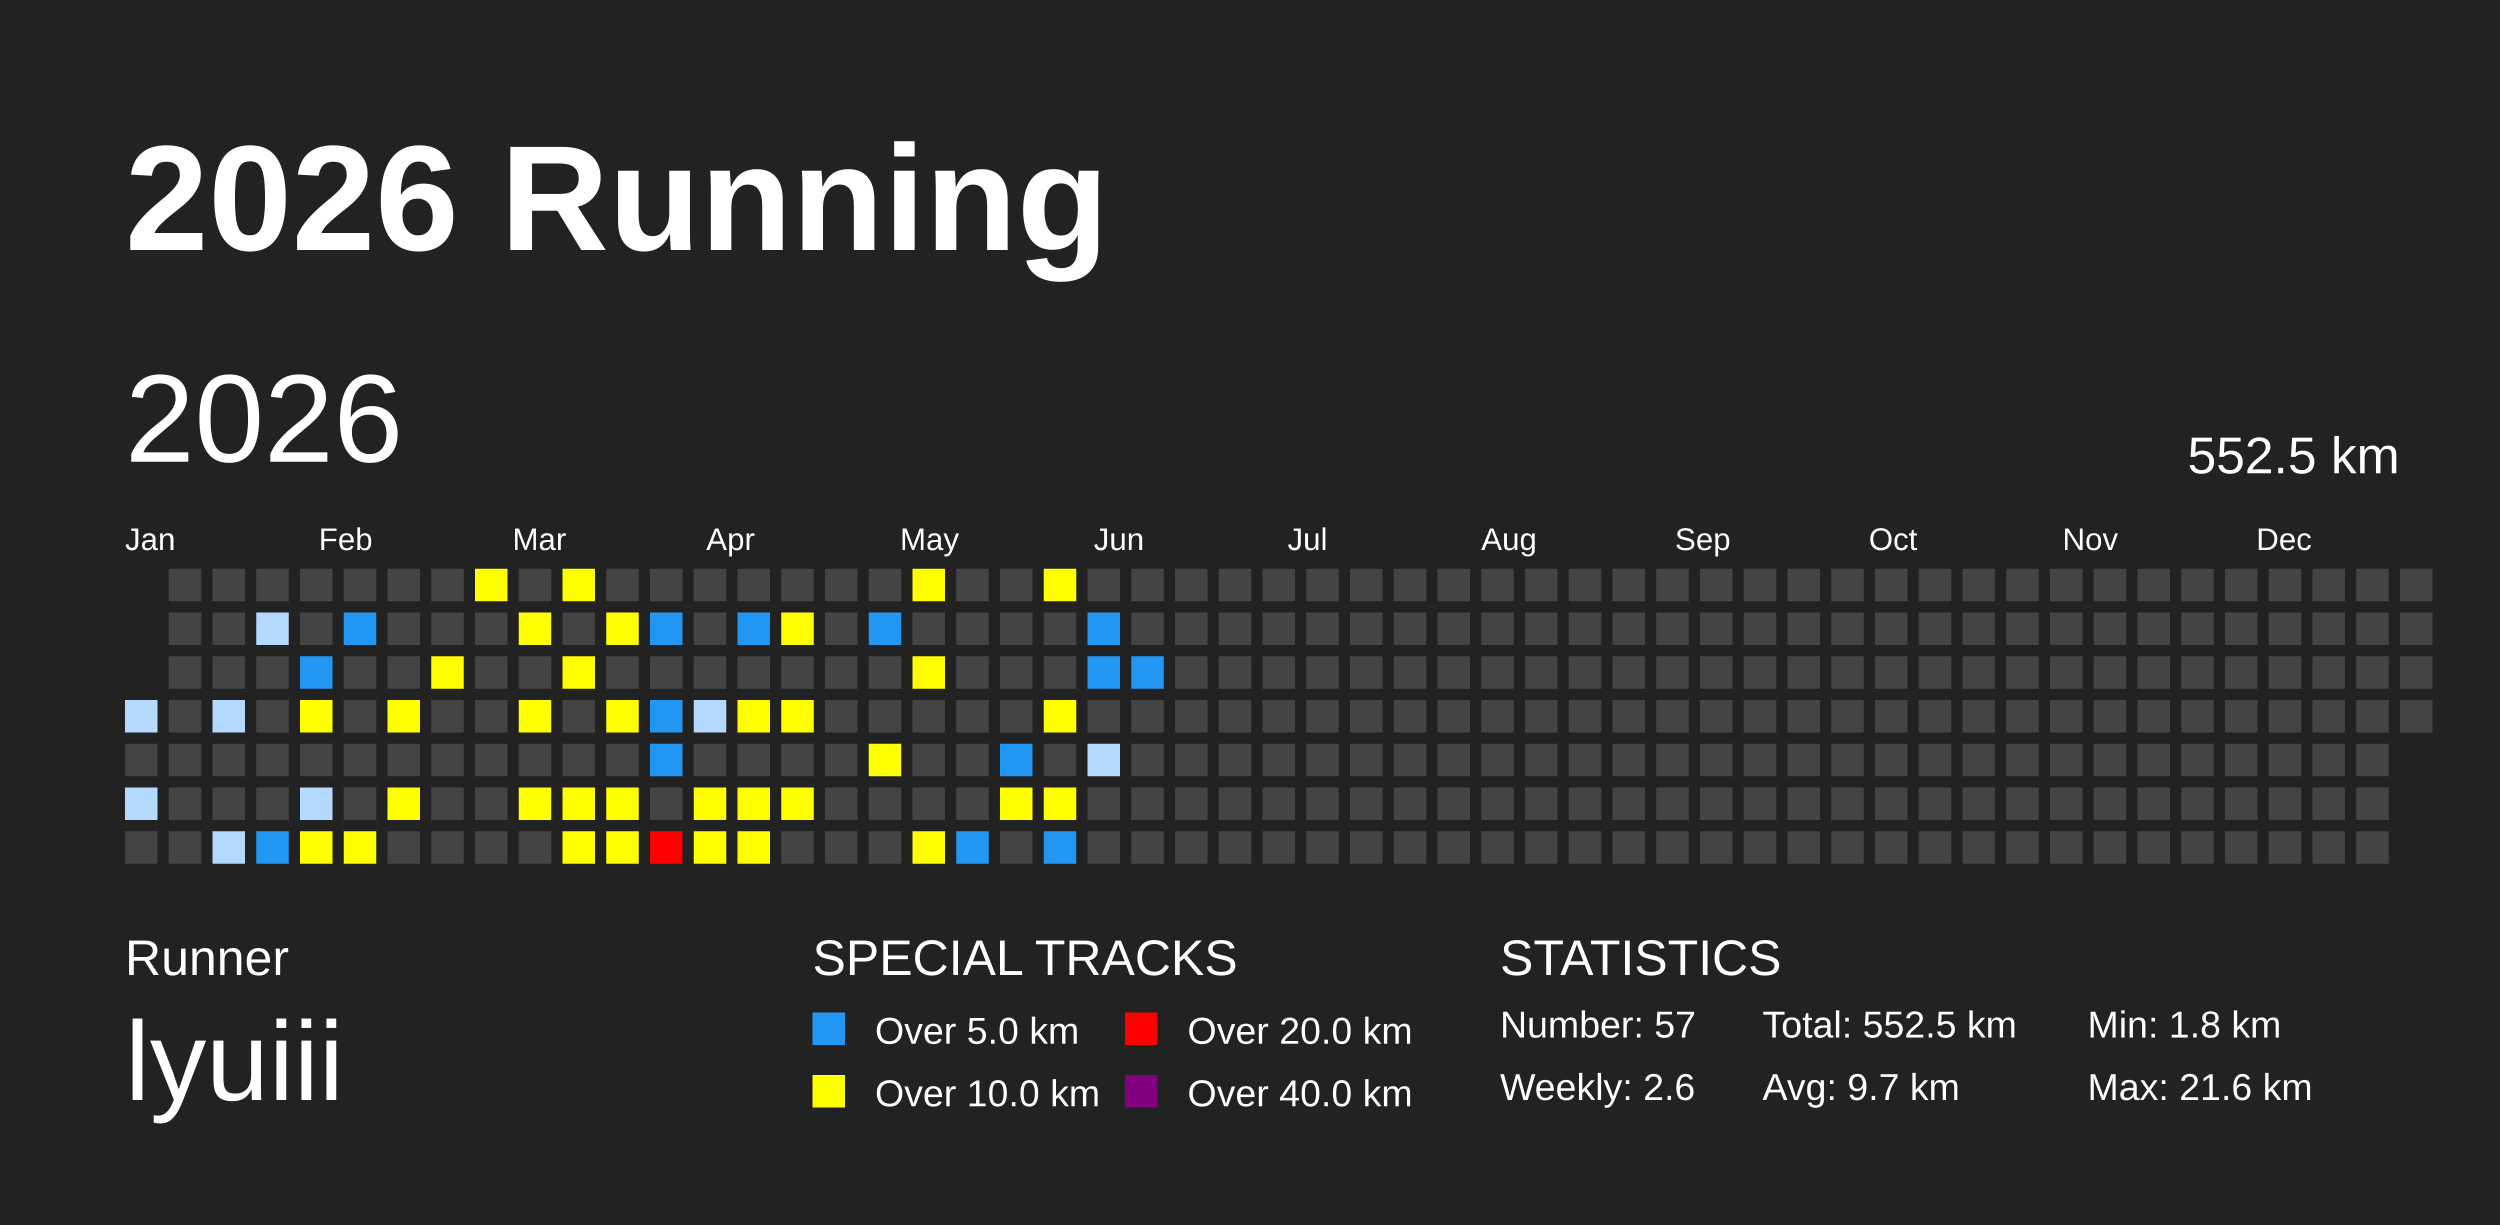
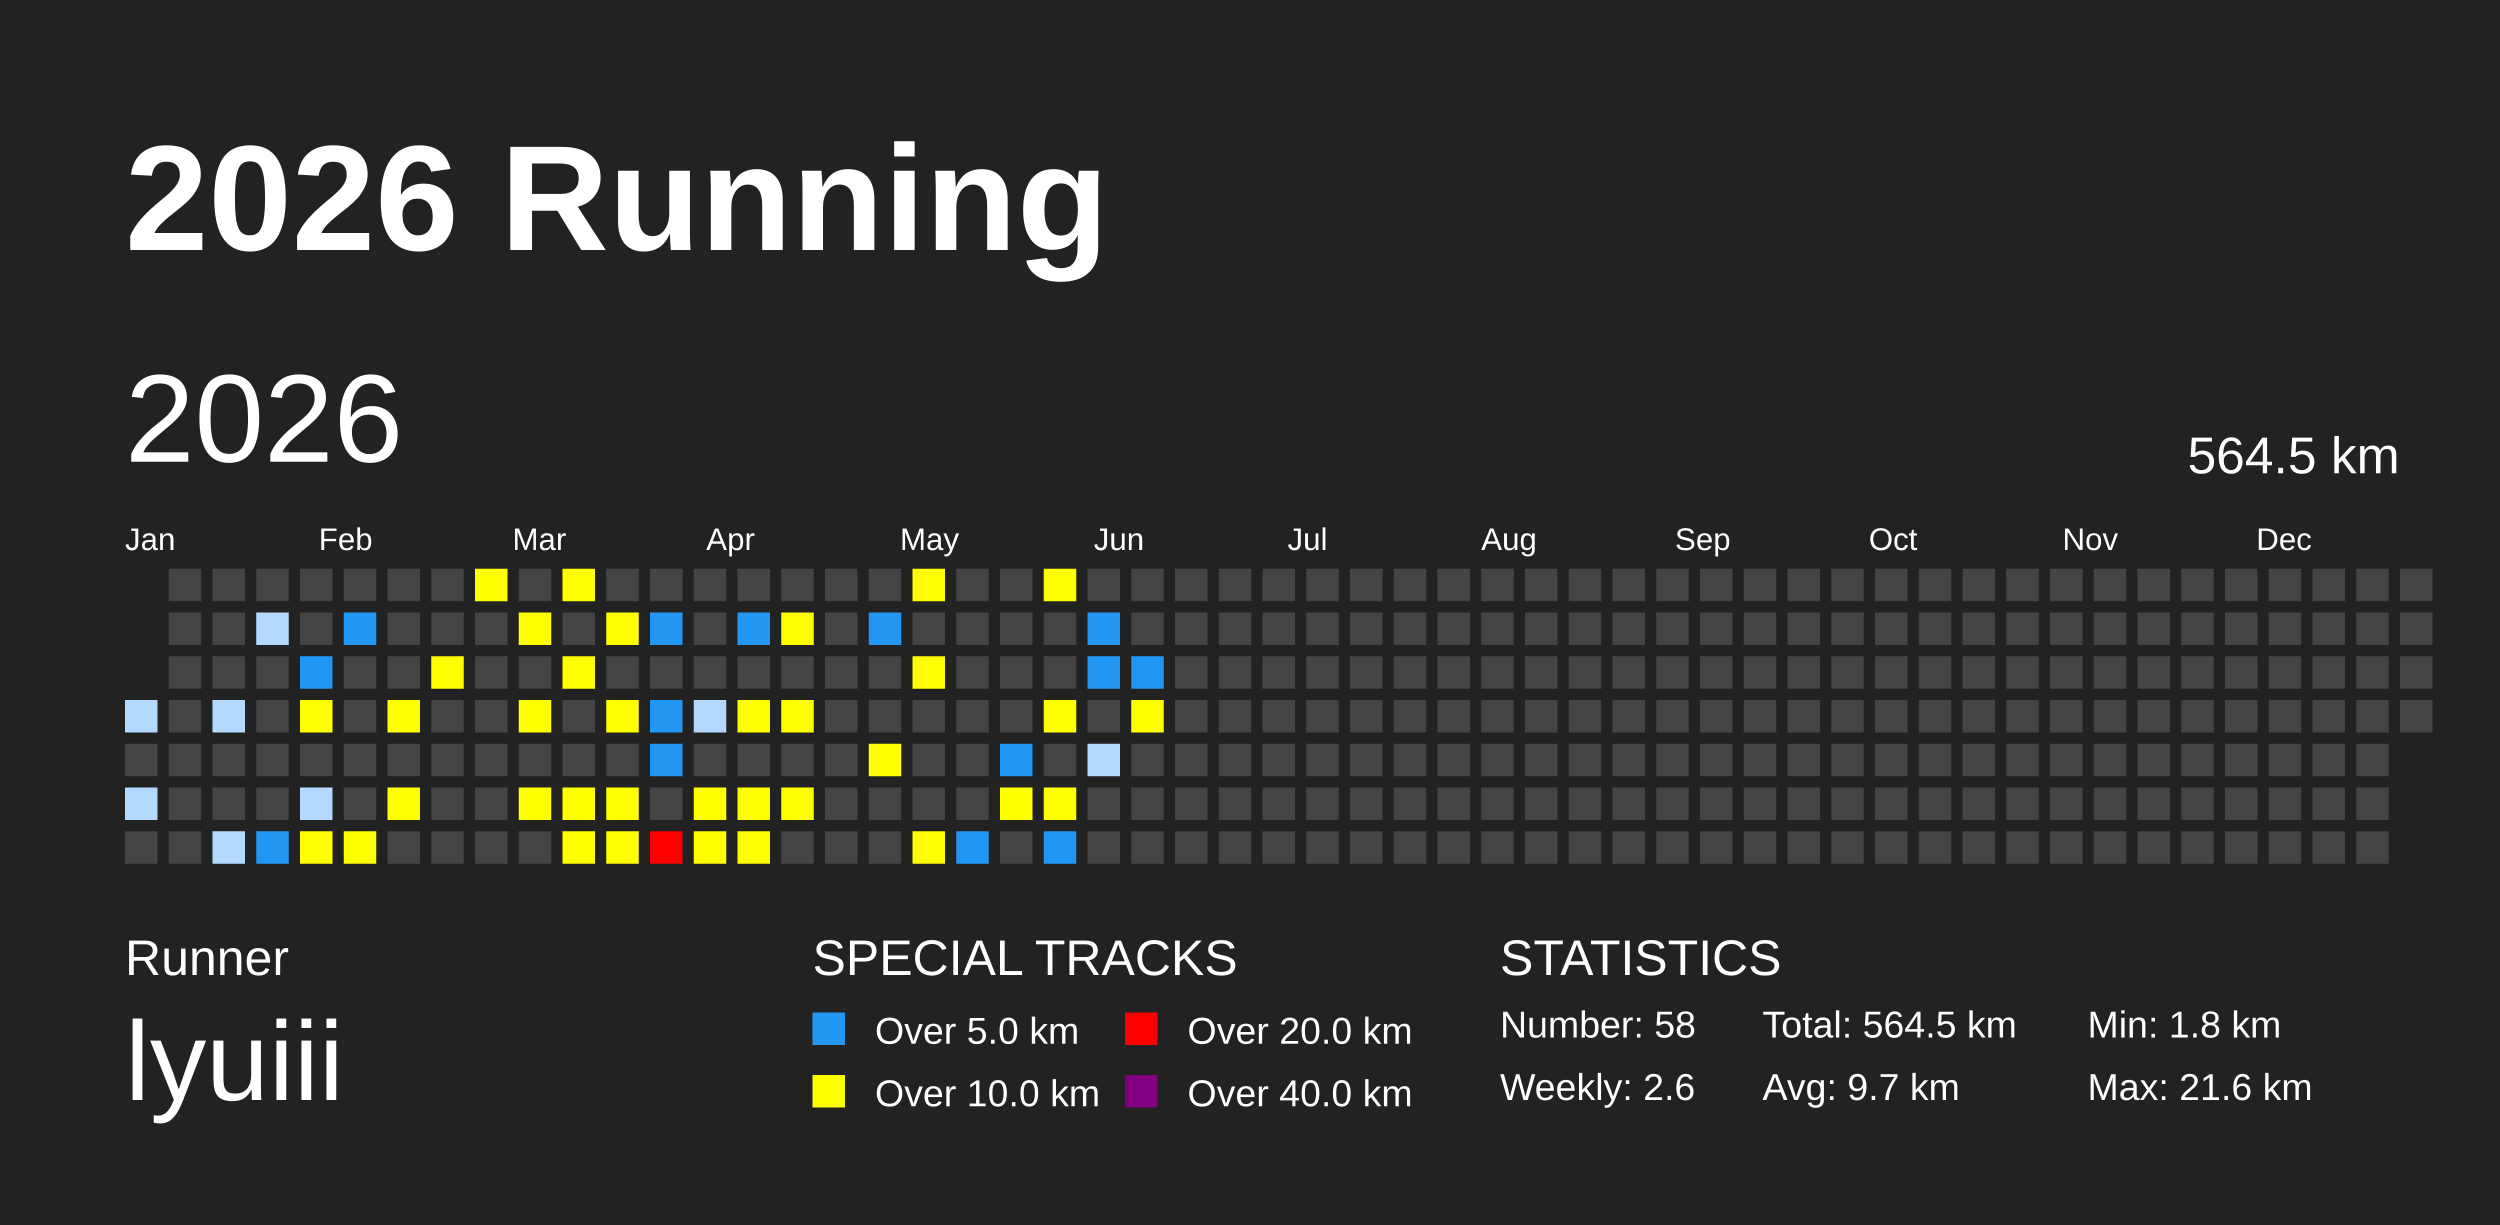
<svg xmlns="http://www.w3.org/2000/svg" baseProfile="full" height="98mm" version="1.1" viewBox="0,0,200,98" width="200mm">
  <defs />
  <rect fill="#222222" height="98" width="200" x="0" y="0" />
  <text fill="#FFFFFF" style="font-size:12px; font-family:Arial; font-weight:bold;" x="10" y="20">2026 Running</text>
  <text fill="#FFFFFF" style="font-size:4px; font-family:Arial" x="10" y="78">Runner</text>
  <text fill="#FFFFFF" style="font-size:9px; font-family:Arial" x="10" y="88">lyuiii</text>
  <text fill="#FFFFFF" style="font-size:4px; font-family:Arial" x="65" y="78">SPECIAL TRACKS</text>
  <rect fill="#2196F3" height="2.6" width="2.6" x="65" y="81" />
  <text fill="#FFFFFF" style="font-size:3px; font-family:Arial" x="70" y="83.5">Over 5.0 km</text>
  <rect fill="yellow" height="2.6" width="2.6" x="65" y="86" />
  <text fill="#FFFFFF" style="font-size:3px; font-family:Arial" x="70" y="88.5">Over 10.0 km</text>
  <rect fill="red" height="2.6" width="2.6" x="90" y="81" />
  <text fill="#FFFFFF" style="font-size:3px; font-family:Arial" x="95" y="83.5">Over 20.0 km</text>
  <rect fill="purple" height="2.6" width="2.6" x="90" y="86" />
  <text fill="#FFFFFF" style="font-size:3px; font-family:Arial" x="95" y="88.5">Over 40.0 km</text>
  <text fill="#FFFFFF" style="font-size:4px; font-family:Arial" x="120" y="78">STATISTICS</text>
-   <text fill="#FFFFFF" style="font-size:3px; font-family:Arial" x="120" y="83">Number: 57</text>
+   <text fill="#FFFFFF" style="font-size:3px; font-family:Arial" x="120" y="83">Number: 58</text>
  <text fill="#FFFFFF" style="font-size:3px; font-family:Arial" x="120" y="88">Weekly: 2.6</text>
-   <text fill="#FFFFFF" style="font-size:3px; font-family:Arial" x="141" y="83">Total: 552.5 km</text>
+   <text fill="#FFFFFF" style="font-size:3px; font-family:Arial" x="141" y="83">Total: 564.5 km</text>
  <text fill="#FFFFFF" style="font-size:3px; font-family:Arial" x="141" y="88">Avg: 9.7 km</text>
  <text fill="#FFFFFF" style="font-size:3px; font-family:Arial" x="167" y="83">Min: 1.8 km</text>
  <text fill="#FFFFFF" style="font-size:3px; font-family:Arial" x="167" y="88">Max: 21.6 km</text>
  <text dominant-baseline="hanging" fill="#FFFFFF" style="font-size:10.0px; font-family:Arial;" x="10" y="30">2026</text>
-   <text dominant-baseline="hanging" fill="#FFFFFF" style="font-size:4.125px; font-family:Arial;" x="175" y="35">552.5 km</text>
+   <text dominant-baseline="hanging" fill="#FFFFFF" style="font-size:4.125px; font-family:Arial;" x="175" y="35">564.5 km</text>
  <text fill="#FFFFFF" style="font-size:2.5px; font-family:Arial" x="10.0" y="44">Jan</text>
  <text fill="#FFFFFF" style="font-size:2.5px; font-family:Arial" x="25.5" y="44">Feb</text>
  <text fill="#FFFFFF" style="font-size:2.5px; font-family:Arial" x="41.0" y="44">Mar</text>
  <text fill="#FFFFFF" style="font-size:2.5px; font-family:Arial" x="56.5" y="44">Apr</text>
  <text fill="#FFFFFF" style="font-size:2.5px; font-family:Arial" x="72.0" y="44">May</text>
  <text fill="#FFFFFF" style="font-size:2.5px; font-family:Arial" x="87.5" y="44">Jun</text>
  <text fill="#FFFFFF" style="font-size:2.5px; font-family:Arial" x="103.0" y="44">Jul</text>
  <text fill="#FFFFFF" style="font-size:2.5px; font-family:Arial" x="118.5" y="44">Aug</text>
  <text fill="#FFFFFF" style="font-size:2.5px; font-family:Arial" x="134.0" y="44">Sep</text>
  <text fill="#FFFFFF" style="font-size:2.5px; font-family:Arial" x="149.5" y="44">Oct</text>
  <text fill="#FFFFFF" style="font-size:2.5px; font-family:Arial" x="165.0" y="44">Nov</text>
  <text fill="#FFFFFF" style="font-size:2.5px; font-family:Arial" x="180.5" y="44">Dec</text>
  <rect fill="#b3d9ff" height="2.6" width="2.6" x="10.0" y="56.0" />
  <rect fill="#444444" height="2.6" width="2.6" x="10.0" y="59.5" />
  <rect fill="#b3d9ff" height="2.6" width="2.6" x="10.0" y="63.0" />
  <rect fill="#444444" height="2.6" width="2.6" x="10.0" y="66.5" />
  <rect fill="#444444" height="2.6" width="2.6" x="13.5" y="45.5" />
  <rect fill="#444444" height="2.6" width="2.6" x="13.5" y="49.0" />
  <rect fill="#444444" height="2.6" width="2.6" x="13.5" y="52.5" />
  <rect fill="#444444" height="2.6" width="2.6" x="13.5" y="56.0" />
  <rect fill="#444444" height="2.6" width="2.6" x="13.5" y="59.5" />
  <rect fill="#444444" height="2.6" width="2.6" x="13.5" y="63.0" />
  <rect fill="#444444" height="2.6" width="2.6" x="13.5" y="66.5" />
  <rect fill="#444444" height="2.6" width="2.6" x="17.0" y="45.5" />
  <rect fill="#444444" height="2.6" width="2.6" x="17.0" y="49.0" />
  <rect fill="#444444" height="2.6" width="2.6" x="17.0" y="52.5" />
  <rect fill="#b3d9ff" height="2.6" width="2.6" x="17.0" y="56.0" />
  <rect fill="#444444" height="2.6" width="2.6" x="17.0" y="59.5" />
  <rect fill="#444444" height="2.6" width="2.6" x="17.0" y="63.0" />
  <rect fill="#b3d9ff" height="2.6" width="2.6" x="17.0" y="66.5" />
  <rect fill="#444444" height="2.6" width="2.6" x="20.5" y="45.5" />
  <rect fill="#b3d9ff" height="2.6" width="2.6" x="20.5" y="49.0" />
  <rect fill="#444444" height="2.6" width="2.6" x="20.5" y="52.5" />
  <rect fill="#444444" height="2.6" width="2.6" x="20.5" y="56.0" />
  <rect fill="#444444" height="2.6" width="2.6" x="20.5" y="59.5" />
  <rect fill="#444444" height="2.6" width="2.6" x="20.5" y="63.0" />
  <rect fill="#2196F3" height="2.6" width="2.6" x="20.5" y="66.5" />
  <rect fill="#444444" height="2.6" width="2.6" x="24.0" y="45.5" />
  <rect fill="#444444" height="2.6" width="2.6" x="24.0" y="49.0" />
  <rect fill="#2196F3" height="2.6" width="2.6" x="24.0" y="52.5" />
  <rect fill="yellow" height="2.6" width="2.6" x="24.0" y="56.0" />
  <rect fill="#444444" height="2.6" width="2.6" x="24.0" y="59.5" />
  <rect fill="#b3d9ff" height="2.6" width="2.6" x="24.0" y="63.0" />
  <rect fill="yellow" height="2.6" width="2.6" x="24.0" y="66.5" />
  <rect fill="#444444" height="2.6" width="2.6" x="27.5" y="45.5" />
  <rect fill="#2196F3" height="2.6" width="2.6" x="27.5" y="49.0" />
  <rect fill="#444444" height="2.6" width="2.6" x="27.5" y="52.5" />
  <rect fill="#444444" height="2.6" width="2.6" x="27.5" y="56.0" />
  <rect fill="#444444" height="2.6" width="2.6" x="27.5" y="59.5" />
  <rect fill="#444444" height="2.6" width="2.6" x="27.5" y="63.0" />
  <rect fill="yellow" height="2.6" width="2.6" x="27.5" y="66.5" />
  <rect fill="#444444" height="2.6" width="2.6" x="31.0" y="45.5" />
  <rect fill="#444444" height="2.6" width="2.6" x="31.0" y="49.0" />
  <rect fill="#444444" height="2.6" width="2.6" x="31.0" y="52.5" />
  <rect fill="yellow" height="2.6" width="2.6" x="31.0" y="56.0" />
  <rect fill="#444444" height="2.6" width="2.6" x="31.0" y="59.5" />
  <rect fill="yellow" height="2.6" width="2.6" x="31.0" y="63.0" />
  <rect fill="#444444" height="2.6" width="2.6" x="31.0" y="66.5" />
  <rect fill="#444444" height="2.6" width="2.6" x="34.5" y="45.5" />
  <rect fill="#444444" height="2.6" width="2.6" x="34.5" y="49.0" />
  <rect fill="yellow" height="2.6" width="2.6" x="34.5" y="52.5" />
  <rect fill="#444444" height="2.6" width="2.6" x="34.5" y="56.0" />
  <rect fill="#444444" height="2.6" width="2.6" x="34.5" y="59.5" />
  <rect fill="#444444" height="2.6" width="2.6" x="34.5" y="63.0" />
  <rect fill="#444444" height="2.6" width="2.6" x="34.5" y="66.5" />
  <rect fill="yellow" height="2.6" width="2.6" x="38.0" y="45.5" />
  <rect fill="#444444" height="2.6" width="2.6" x="38.0" y="49.0" />
  <rect fill="#444444" height="2.6" width="2.6" x="38.0" y="52.5" />
  <rect fill="#444444" height="2.6" width="2.6" x="38.0" y="56.0" />
  <rect fill="#444444" height="2.6" width="2.6" x="38.0" y="59.5" />
  <rect fill="#444444" height="2.6" width="2.6" x="38.0" y="63.0" />
  <rect fill="#444444" height="2.6" width="2.6" x="38.0" y="66.5" />
  <rect fill="#444444" height="2.6" width="2.6" x="41.5" y="45.5" />
  <rect fill="yellow" height="2.6" width="2.6" x="41.5" y="49.0" />
  <rect fill="#444444" height="2.6" width="2.6" x="41.5" y="52.5" />
  <rect fill="yellow" height="2.6" width="2.6" x="41.5" y="56.0" />
  <rect fill="#444444" height="2.6" width="2.6" x="41.5" y="59.5" />
  <rect fill="yellow" height="2.6" width="2.6" x="41.5" y="63.0" />
  <rect fill="#444444" height="2.6" width="2.6" x="41.5" y="66.5" />
  <rect fill="yellow" height="2.6" width="2.6" x="45.0" y="45.5" />
  <rect fill="#444444" height="2.6" width="2.6" x="45.0" y="49.0" />
  <rect fill="yellow" height="2.6" width="2.6" x="45.0" y="52.5" />
  <rect fill="#444444" height="2.6" width="2.6" x="45.0" y="56.0" />
  <rect fill="#444444" height="2.6" width="2.6" x="45.0" y="59.5" />
  <rect fill="yellow" height="2.6" width="2.6" x="45.0" y="63.0" />
  <rect fill="yellow" height="2.6" width="2.6" x="45.0" y="66.5" />
  <rect fill="#444444" height="2.6" width="2.6" x="48.5" y="45.5" />
  <rect fill="yellow" height="2.6" width="2.6" x="48.5" y="49.0" />
  <rect fill="#444444" height="2.6" width="2.6" x="48.5" y="52.5" />
  <rect fill="yellow" height="2.6" width="2.6" x="48.5" y="56.0" />
  <rect fill="#444444" height="2.6" width="2.6" x="48.5" y="59.5" />
  <rect fill="yellow" height="2.6" width="2.6" x="48.5" y="63.0" />
  <rect fill="yellow" height="2.6" width="2.6" x="48.5" y="66.5" />
  <rect fill="#444444" height="2.6" width="2.6" x="52.0" y="45.5" />
  <rect fill="#2196F3" height="2.6" width="2.6" x="52.0" y="49.0" />
  <rect fill="#444444" height="2.6" width="2.6" x="52.0" y="52.5" />
  <rect fill="#2196F3" height="2.6" width="2.6" x="52.0" y="56.0" />
  <rect fill="#2196F3" height="2.6" width="2.6" x="52.0" y="59.5" />
  <rect fill="#444444" height="2.6" width="2.6" x="52.0" y="63.0" />
  <rect fill="red" height="2.6" width="2.6" x="52.0" y="66.5" />
  <rect fill="#444444" height="2.6" width="2.6" x="55.5" y="45.5" />
  <rect fill="#444444" height="2.6" width="2.6" x="55.5" y="49.0" />
  <rect fill="#444444" height="2.6" width="2.6" x="55.5" y="52.5" />
  <rect fill="#b3d9ff" height="2.6" width="2.6" x="55.5" y="56.0" />
  <rect fill="#444444" height="2.6" width="2.6" x="55.5" y="59.5" />
  <rect fill="yellow" height="2.6" width="2.6" x="55.5" y="63.0" />
  <rect fill="yellow" height="2.6" width="2.6" x="55.5" y="66.5" />
  <rect fill="#444444" height="2.6" width="2.6" x="59.0" y="45.5" />
  <rect fill="#2196F3" height="2.6" width="2.6" x="59.0" y="49.0" />
  <rect fill="#444444" height="2.6" width="2.6" x="59.0" y="52.5" />
  <rect fill="yellow" height="2.6" width="2.6" x="59.0" y="56.0" />
  <rect fill="#444444" height="2.6" width="2.6" x="59.0" y="59.5" />
  <rect fill="yellow" height="2.6" width="2.6" x="59.0" y="63.0" />
  <rect fill="yellow" height="2.6" width="2.6" x="59.0" y="66.5" />
  <rect fill="#444444" height="2.6" width="2.6" x="62.5" y="45.5" />
  <rect fill="yellow" height="2.6" width="2.6" x="62.5" y="49.0" />
  <rect fill="#444444" height="2.6" width="2.6" x="62.5" y="52.5" />
  <rect fill="yellow" height="2.6" width="2.6" x="62.5" y="56.0" />
  <rect fill="#444444" height="2.6" width="2.6" x="62.5" y="59.5" />
  <rect fill="yellow" height="2.6" width="2.6" x="62.5" y="63.0" />
  <rect fill="#444444" height="2.6" width="2.6" x="62.5" y="66.5" />
  <rect fill="#444444" height="2.6" width="2.6" x="66.0" y="45.5" />
  <rect fill="#444444" height="2.6" width="2.6" x="66.0" y="49.0" />
  <rect fill="#444444" height="2.6" width="2.6" x="66.0" y="52.5" />
  <rect fill="#444444" height="2.6" width="2.6" x="66.0" y="56.0" />
  <rect fill="#444444" height="2.6" width="2.6" x="66.0" y="59.5" />
  <rect fill="#444444" height="2.6" width="2.6" x="66.0" y="63.0" />
  <rect fill="#444444" height="2.6" width="2.6" x="66.0" y="66.5" />
  <rect fill="#444444" height="2.6" width="2.6" x="69.5" y="45.5" />
  <rect fill="#2196F3" height="2.6" width="2.6" x="69.5" y="49.0" />
  <rect fill="#444444" height="2.6" width="2.6" x="69.5" y="52.5" />
  <rect fill="#444444" height="2.6" width="2.6" x="69.5" y="56.0" />
  <rect fill="yellow" height="2.6" width="2.6" x="69.5" y="59.5" />
  <rect fill="#444444" height="2.6" width="2.6" x="69.5" y="63.0" />
  <rect fill="#444444" height="2.6" width="2.6" x="69.5" y="66.5" />
  <rect fill="yellow" height="2.6" width="2.6" x="73.0" y="45.5" />
  <rect fill="#444444" height="2.6" width="2.6" x="73.0" y="49.0" />
  <rect fill="yellow" height="2.6" width="2.6" x="73.0" y="52.5" />
  <rect fill="#444444" height="2.6" width="2.6" x="73.0" y="56.0" />
  <rect fill="#444444" height="2.6" width="2.6" x="73.0" y="59.5" />
  <rect fill="#444444" height="2.6" width="2.6" x="73.0" y="63.0" />
  <rect fill="yellow" height="2.6" width="2.6" x="73.0" y="66.5" />
  <rect fill="#444444" height="2.6" width="2.6" x="76.5" y="45.5" />
  <rect fill="#444444" height="2.6" width="2.6" x="76.5" y="49.0" />
  <rect fill="#444444" height="2.6" width="2.6" x="76.5" y="52.5" />
  <rect fill="#444444" height="2.6" width="2.6" x="76.5" y="56.0" />
  <rect fill="#444444" height="2.6" width="2.6" x="76.5" y="59.5" />
  <rect fill="#444444" height="2.6" width="2.6" x="76.5" y="63.0" />
  <rect fill="#2196F3" height="2.6" width="2.6" x="76.5" y="66.5" />
  <rect fill="#444444" height="2.6" width="2.6" x="80.0" y="45.5" />
  <rect fill="#444444" height="2.6" width="2.6" x="80.0" y="49.0" />
  <rect fill="#444444" height="2.6" width="2.6" x="80.0" y="52.5" />
  <rect fill="#444444" height="2.6" width="2.6" x="80.0" y="56.0" />
  <rect fill="#2196F3" height="2.6" width="2.6" x="80.0" y="59.5" />
  <rect fill="yellow" height="2.6" width="2.6" x="80.0" y="63.0" />
  <rect fill="#444444" height="2.6" width="2.6" x="80.0" y="66.5" />
  <rect fill="yellow" height="2.6" width="2.6" x="83.5" y="45.5" />
  <rect fill="#444444" height="2.6" width="2.6" x="83.5" y="49.0" />
  <rect fill="#444444" height="2.6" width="2.6" x="83.5" y="52.5" />
  <rect fill="yellow" height="2.6" width="2.6" x="83.5" y="56.0" />
  <rect fill="#444444" height="2.6" width="2.6" x="83.5" y="59.5" />
  <rect fill="yellow" height="2.6" width="2.6" x="83.5" y="63.0" />
  <rect fill="#2196F3" height="2.6" width="2.6" x="83.5" y="66.5" />
  <rect fill="#444444" height="2.6" width="2.6" x="87.0" y="45.5" />
  <rect fill="#2196F3" height="2.6" width="2.6" x="87.0" y="49.0" />
  <rect fill="#2196F3" height="2.6" width="2.6" x="87.0" y="52.5" />
  <rect fill="#444444" height="2.6" width="2.6" x="87.0" y="56.0" />
  <rect fill="#b3d9ff" height="2.6" width="2.6" x="87.0" y="59.5" />
  <rect fill="#444444" height="2.6" width="2.6" x="87.0" y="63.0" />
  <rect fill="#444444" height="2.6" width="2.6" x="87.0" y="66.5" />
  <rect fill="#444444" height="2.6" width="2.6" x="90.5" y="45.5" />
  <rect fill="#444444" height="2.6" width="2.6" x="90.5" y="49.0" />
  <rect fill="#2196F3" height="2.6" width="2.6" x="90.5" y="52.5" />
-   <rect fill="#444444" height="2.6" width="2.6" x="90.5" y="56.0" />
+   <rect fill="yellow" height="2.6" width="2.6" x="90.5" y="56.0" />
  <rect fill="#444444" height="2.6" width="2.6" x="90.5" y="59.5" />
  <rect fill="#444444" height="2.6" width="2.6" x="90.5" y="63.0" />
  <rect fill="#444444" height="2.6" width="2.6" x="90.5" y="66.5" />
  <rect fill="#444444" height="2.6" width="2.6" x="94.0" y="45.5" />
  <rect fill="#444444" height="2.6" width="2.6" x="94.0" y="49.0" />
  <rect fill="#444444" height="2.6" width="2.6" x="94.0" y="52.5" />
  <rect fill="#444444" height="2.6" width="2.6" x="94.0" y="56.0" />
  <rect fill="#444444" height="2.6" width="2.6" x="94.0" y="59.5" />
  <rect fill="#444444" height="2.6" width="2.6" x="94.0" y="63.0" />
  <rect fill="#444444" height="2.6" width="2.6" x="94.0" y="66.5" />
  <rect fill="#444444" height="2.6" width="2.6" x="97.5" y="45.5" />
  <rect fill="#444444" height="2.6" width="2.6" x="97.5" y="49.0" />
  <rect fill="#444444" height="2.6" width="2.6" x="97.5" y="52.5" />
  <rect fill="#444444" height="2.6" width="2.6" x="97.5" y="56.0" />
  <rect fill="#444444" height="2.6" width="2.6" x="97.5" y="59.5" />
  <rect fill="#444444" height="2.6" width="2.6" x="97.5" y="63.0" />
  <rect fill="#444444" height="2.6" width="2.6" x="97.5" y="66.5" />
  <rect fill="#444444" height="2.6" width="2.6" x="101.0" y="45.5" />
  <rect fill="#444444" height="2.6" width="2.6" x="101.0" y="49.0" />
  <rect fill="#444444" height="2.6" width="2.6" x="101.0" y="52.5" />
  <rect fill="#444444" height="2.6" width="2.6" x="101.0" y="56.0" />
  <rect fill="#444444" height="2.6" width="2.6" x="101.0" y="59.5" />
  <rect fill="#444444" height="2.6" width="2.6" x="101.0" y="63.0" />
  <rect fill="#444444" height="2.6" width="2.6" x="101.0" y="66.5" />
  <rect fill="#444444" height="2.6" width="2.6" x="104.5" y="45.5" />
  <rect fill="#444444" height="2.6" width="2.6" x="104.5" y="49.0" />
  <rect fill="#444444" height="2.6" width="2.6" x="104.5" y="52.5" />
  <rect fill="#444444" height="2.6" width="2.6" x="104.5" y="56.0" />
  <rect fill="#444444" height="2.6" width="2.6" x="104.5" y="59.5" />
  <rect fill="#444444" height="2.6" width="2.6" x="104.5" y="63.0" />
  <rect fill="#444444" height="2.6" width="2.6" x="104.5" y="66.5" />
  <rect fill="#444444" height="2.6" width="2.6" x="108.0" y="45.5" />
  <rect fill="#444444" height="2.6" width="2.6" x="108.0" y="49.0" />
  <rect fill="#444444" height="2.6" width="2.6" x="108.0" y="52.5" />
  <rect fill="#444444" height="2.6" width="2.6" x="108.0" y="56.0" />
  <rect fill="#444444" height="2.6" width="2.6" x="108.0" y="59.5" />
  <rect fill="#444444" height="2.6" width="2.6" x="108.0" y="63.0" />
  <rect fill="#444444" height="2.6" width="2.6" x="108.0" y="66.5" />
  <rect fill="#444444" height="2.6" width="2.6" x="111.5" y="45.5" />
  <rect fill="#444444" height="2.6" width="2.6" x="111.5" y="49.0" />
  <rect fill="#444444" height="2.6" width="2.6" x="111.5" y="52.5" />
  <rect fill="#444444" height="2.6" width="2.6" x="111.5" y="56.0" />
  <rect fill="#444444" height="2.6" width="2.6" x="111.5" y="59.5" />
  <rect fill="#444444" height="2.6" width="2.6" x="111.5" y="63.0" />
  <rect fill="#444444" height="2.6" width="2.6" x="111.5" y="66.5" />
  <rect fill="#444444" height="2.6" width="2.6" x="115.0" y="45.5" />
  <rect fill="#444444" height="2.6" width="2.6" x="115.0" y="49.0" />
  <rect fill="#444444" height="2.6" width="2.6" x="115.0" y="52.5" />
  <rect fill="#444444" height="2.6" width="2.6" x="115.0" y="56.0" />
  <rect fill="#444444" height="2.6" width="2.6" x="115.0" y="59.5" />
  <rect fill="#444444" height="2.6" width="2.6" x="115.0" y="63.0" />
  <rect fill="#444444" height="2.6" width="2.6" x="115.0" y="66.5" />
  <rect fill="#444444" height="2.6" width="2.6" x="118.5" y="45.5" />
  <rect fill="#444444" height="2.6" width="2.6" x="118.5" y="49.0" />
  <rect fill="#444444" height="2.6" width="2.6" x="118.5" y="52.5" />
  <rect fill="#444444" height="2.6" width="2.6" x="118.5" y="56.0" />
  <rect fill="#444444" height="2.6" width="2.6" x="118.5" y="59.5" />
  <rect fill="#444444" height="2.6" width="2.6" x="118.5" y="63.0" />
  <rect fill="#444444" height="2.6" width="2.6" x="118.5" y="66.5" />
  <rect fill="#444444" height="2.6" width="2.6" x="122.0" y="45.5" />
  <rect fill="#444444" height="2.6" width="2.6" x="122.0" y="49.0" />
  <rect fill="#444444" height="2.6" width="2.6" x="122.0" y="52.5" />
  <rect fill="#444444" height="2.6" width="2.6" x="122.0" y="56.0" />
  <rect fill="#444444" height="2.6" width="2.6" x="122.0" y="59.5" />
  <rect fill="#444444" height="2.6" width="2.6" x="122.0" y="63.0" />
  <rect fill="#444444" height="2.6" width="2.6" x="122.0" y="66.5" />
  <rect fill="#444444" height="2.6" width="2.6" x="125.5" y="45.5" />
  <rect fill="#444444" height="2.6" width="2.6" x="125.5" y="49.0" />
  <rect fill="#444444" height="2.6" width="2.6" x="125.5" y="52.5" />
  <rect fill="#444444" height="2.6" width="2.6" x="125.5" y="56.0" />
  <rect fill="#444444" height="2.6" width="2.6" x="125.5" y="59.5" />
  <rect fill="#444444" height="2.6" width="2.6" x="125.5" y="63.0" />
  <rect fill="#444444" height="2.6" width="2.6" x="125.5" y="66.5" />
  <rect fill="#444444" height="2.6" width="2.6" x="129.0" y="45.5" />
  <rect fill="#444444" height="2.6" width="2.6" x="129.0" y="49.0" />
  <rect fill="#444444" height="2.6" width="2.6" x="129.0" y="52.5" />
  <rect fill="#444444" height="2.6" width="2.6" x="129.0" y="56.0" />
  <rect fill="#444444" height="2.6" width="2.6" x="129.0" y="59.5" />
  <rect fill="#444444" height="2.6" width="2.6" x="129.0" y="63.0" />
  <rect fill="#444444" height="2.6" width="2.6" x="129.0" y="66.5" />
  <rect fill="#444444" height="2.6" width="2.6" x="132.5" y="45.5" />
  <rect fill="#444444" height="2.6" width="2.6" x="132.5" y="49.0" />
  <rect fill="#444444" height="2.6" width="2.6" x="132.5" y="52.5" />
  <rect fill="#444444" height="2.6" width="2.6" x="132.5" y="56.0" />
  <rect fill="#444444" height="2.6" width="2.6" x="132.5" y="59.5" />
  <rect fill="#444444" height="2.6" width="2.6" x="132.5" y="63.0" />
  <rect fill="#444444" height="2.6" width="2.6" x="132.5" y="66.5" />
  <rect fill="#444444" height="2.6" width="2.6" x="136.0" y="45.5" />
  <rect fill="#444444" height="2.6" width="2.6" x="136.0" y="49.0" />
  <rect fill="#444444" height="2.6" width="2.6" x="136.0" y="52.5" />
  <rect fill="#444444" height="2.6" width="2.6" x="136.0" y="56.0" />
  <rect fill="#444444" height="2.6" width="2.6" x="136.0" y="59.5" />
  <rect fill="#444444" height="2.6" width="2.6" x="136.0" y="63.0" />
  <rect fill="#444444" height="2.6" width="2.6" x="136.0" y="66.5" />
  <rect fill="#444444" height="2.6" width="2.6" x="139.5" y="45.5" />
  <rect fill="#444444" height="2.6" width="2.6" x="139.5" y="49.0" />
  <rect fill="#444444" height="2.6" width="2.6" x="139.5" y="52.5" />
  <rect fill="#444444" height="2.6" width="2.6" x="139.5" y="56.0" />
  <rect fill="#444444" height="2.6" width="2.6" x="139.5" y="59.5" />
  <rect fill="#444444" height="2.6" width="2.6" x="139.5" y="63.0" />
  <rect fill="#444444" height="2.6" width="2.6" x="139.5" y="66.5" />
  <rect fill="#444444" height="2.6" width="2.6" x="143.0" y="45.5" />
  <rect fill="#444444" height="2.6" width="2.6" x="143.0" y="49.0" />
  <rect fill="#444444" height="2.6" width="2.6" x="143.0" y="52.5" />
  <rect fill="#444444" height="2.6" width="2.6" x="143.0" y="56.0" />
  <rect fill="#444444" height="2.6" width="2.6" x="143.0" y="59.5" />
  <rect fill="#444444" height="2.6" width="2.6" x="143.0" y="63.0" />
  <rect fill="#444444" height="2.6" width="2.6" x="143.0" y="66.5" />
  <rect fill="#444444" height="2.6" width="2.6" x="146.5" y="45.5" />
  <rect fill="#444444" height="2.6" width="2.6" x="146.5" y="49.0" />
  <rect fill="#444444" height="2.6" width="2.6" x="146.5" y="52.5" />
  <rect fill="#444444" height="2.6" width="2.6" x="146.5" y="56.0" />
  <rect fill="#444444" height="2.6" width="2.6" x="146.5" y="59.5" />
  <rect fill="#444444" height="2.6" width="2.6" x="146.5" y="63.0" />
  <rect fill="#444444" height="2.6" width="2.6" x="146.5" y="66.5" />
  <rect fill="#444444" height="2.6" width="2.6" x="150.0" y="45.5" />
  <rect fill="#444444" height="2.6" width="2.6" x="150.0" y="49.0" />
  <rect fill="#444444" height="2.6" width="2.6" x="150.0" y="52.5" />
  <rect fill="#444444" height="2.6" width="2.6" x="150.0" y="56.0" />
  <rect fill="#444444" height="2.6" width="2.6" x="150.0" y="59.5" />
  <rect fill="#444444" height="2.6" width="2.6" x="150.0" y="63.0" />
  <rect fill="#444444" height="2.6" width="2.6" x="150.0" y="66.5" />
  <rect fill="#444444" height="2.6" width="2.6" x="153.5" y="45.5" />
  <rect fill="#444444" height="2.6" width="2.6" x="153.5" y="49.0" />
  <rect fill="#444444" height="2.6" width="2.6" x="153.5" y="52.5" />
  <rect fill="#444444" height="2.6" width="2.6" x="153.5" y="56.0" />
  <rect fill="#444444" height="2.6" width="2.6" x="153.5" y="59.5" />
  <rect fill="#444444" height="2.6" width="2.6" x="153.5" y="63.0" />
  <rect fill="#444444" height="2.6" width="2.6" x="153.5" y="66.5" />
  <rect fill="#444444" height="2.6" width="2.6" x="157.0" y="45.5" />
  <rect fill="#444444" height="2.6" width="2.6" x="157.0" y="49.0" />
  <rect fill="#444444" height="2.6" width="2.6" x="157.0" y="52.5" />
  <rect fill="#444444" height="2.6" width="2.6" x="157.0" y="56.0" />
  <rect fill="#444444" height="2.6" width="2.6" x="157.0" y="59.5" />
  <rect fill="#444444" height="2.6" width="2.6" x="157.0" y="63.0" />
  <rect fill="#444444" height="2.6" width="2.6" x="157.0" y="66.5" />
  <rect fill="#444444" height="2.6" width="2.6" x="160.5" y="45.5" />
  <rect fill="#444444" height="2.6" width="2.6" x="160.5" y="49.0" />
  <rect fill="#444444" height="2.6" width="2.6" x="160.5" y="52.5" />
  <rect fill="#444444" height="2.6" width="2.6" x="160.5" y="56.0" />
  <rect fill="#444444" height="2.6" width="2.6" x="160.5" y="59.5" />
  <rect fill="#444444" height="2.6" width="2.6" x="160.5" y="63.0" />
  <rect fill="#444444" height="2.6" width="2.6" x="160.5" y="66.5" />
  <rect fill="#444444" height="2.6" width="2.6" x="164.0" y="45.5" />
  <rect fill="#444444" height="2.6" width="2.6" x="164.0" y="49.0" />
  <rect fill="#444444" height="2.6" width="2.6" x="164.0" y="52.5" />
  <rect fill="#444444" height="2.6" width="2.6" x="164.0" y="56.0" />
  <rect fill="#444444" height="2.6" width="2.6" x="164.0" y="59.5" />
  <rect fill="#444444" height="2.6" width="2.6" x="164.0" y="63.0" />
  <rect fill="#444444" height="2.6" width="2.6" x="164.0" y="66.5" />
  <rect fill="#444444" height="2.6" width="2.6" x="167.5" y="45.5" />
  <rect fill="#444444" height="2.6" width="2.6" x="167.5" y="49.0" />
  <rect fill="#444444" height="2.6" width="2.6" x="167.5" y="52.5" />
  <rect fill="#444444" height="2.6" width="2.6" x="167.5" y="56.0" />
  <rect fill="#444444" height="2.6" width="2.6" x="167.5" y="59.5" />
  <rect fill="#444444" height="2.6" width="2.6" x="167.5" y="63.0" />
  <rect fill="#444444" height="2.6" width="2.6" x="167.5" y="66.5" />
  <rect fill="#444444" height="2.6" width="2.6" x="171.0" y="45.5" />
  <rect fill="#444444" height="2.6" width="2.6" x="171.0" y="49.0" />
  <rect fill="#444444" height="2.6" width="2.6" x="171.0" y="52.5" />
  <rect fill="#444444" height="2.6" width="2.6" x="171.0" y="56.0" />
  <rect fill="#444444" height="2.6" width="2.6" x="171.0" y="59.5" />
  <rect fill="#444444" height="2.6" width="2.6" x="171.0" y="63.0" />
  <rect fill="#444444" height="2.6" width="2.6" x="171.0" y="66.5" />
  <rect fill="#444444" height="2.6" width="2.6" x="174.5" y="45.5" />
  <rect fill="#444444" height="2.6" width="2.6" x="174.5" y="49.0" />
  <rect fill="#444444" height="2.6" width="2.6" x="174.5" y="52.5" />
  <rect fill="#444444" height="2.6" width="2.6" x="174.5" y="56.0" />
  <rect fill="#444444" height="2.6" width="2.6" x="174.5" y="59.5" />
  <rect fill="#444444" height="2.6" width="2.6" x="174.5" y="63.0" />
  <rect fill="#444444" height="2.6" width="2.6" x="174.5" y="66.5" />
  <rect fill="#444444" height="2.6" width="2.6" x="178.0" y="45.5" />
  <rect fill="#444444" height="2.6" width="2.6" x="178.0" y="49.0" />
  <rect fill="#444444" height="2.6" width="2.6" x="178.0" y="52.5" />
  <rect fill="#444444" height="2.6" width="2.6" x="178.0" y="56.0" />
  <rect fill="#444444" height="2.6" width="2.6" x="178.0" y="59.5" />
  <rect fill="#444444" height="2.6" width="2.6" x="178.0" y="63.0" />
  <rect fill="#444444" height="2.6" width="2.6" x="178.0" y="66.5" />
  <rect fill="#444444" height="2.6" width="2.6" x="181.5" y="45.5" />
  <rect fill="#444444" height="2.6" width="2.6" x="181.5" y="49.0" />
  <rect fill="#444444" height="2.6" width="2.6" x="181.5" y="52.5" />
  <rect fill="#444444" height="2.6" width="2.6" x="181.5" y="56.0" />
  <rect fill="#444444" height="2.6" width="2.6" x="181.5" y="59.5" />
  <rect fill="#444444" height="2.6" width="2.6" x="181.5" y="63.0" />
  <rect fill="#444444" height="2.6" width="2.6" x="181.5" y="66.5" />
  <rect fill="#444444" height="2.6" width="2.6" x="185.0" y="45.5" />
  <rect fill="#444444" height="2.6" width="2.6" x="185.0" y="49.0" />
  <rect fill="#444444" height="2.6" width="2.6" x="185.0" y="52.5" />
  <rect fill="#444444" height="2.6" width="2.6" x="185.0" y="56.0" />
  <rect fill="#444444" height="2.6" width="2.6" x="185.0" y="59.5" />
  <rect fill="#444444" height="2.6" width="2.6" x="185.0" y="63.0" />
  <rect fill="#444444" height="2.6" width="2.6" x="185.0" y="66.5" />
  <rect fill="#444444" height="2.6" width="2.6" x="188.5" y="45.5" />
  <rect fill="#444444" height="2.6" width="2.6" x="188.5" y="49.0" />
  <rect fill="#444444" height="2.6" width="2.6" x="188.5" y="52.5" />
  <rect fill="#444444" height="2.6" width="2.6" x="188.5" y="56.0" />
  <rect fill="#444444" height="2.6" width="2.6" x="188.5" y="59.5" />
  <rect fill="#444444" height="2.6" width="2.6" x="188.5" y="63.0" />
  <rect fill="#444444" height="2.6" width="2.6" x="188.5" y="66.5" />
  <rect fill="#444444" height="2.6" width="2.6" x="192.0" y="45.5" />
  <rect fill="#444444" height="2.6" width="2.6" x="192.0" y="49.0" />
  <rect fill="#444444" height="2.6" width="2.6" x="192.0" y="52.5" />
  <rect fill="#444444" height="2.6" width="2.6" x="192.0" y="56.0" />
</svg>
